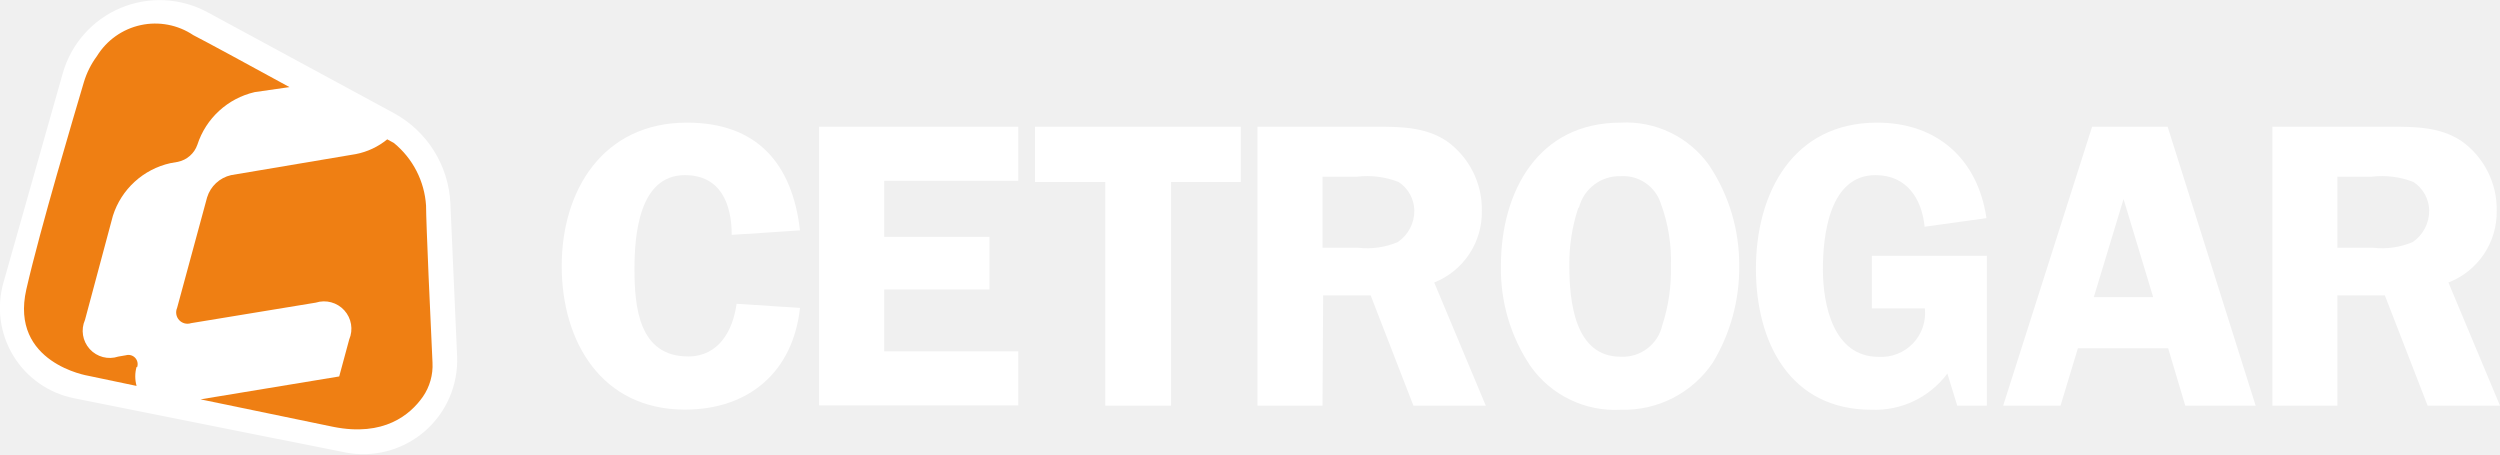
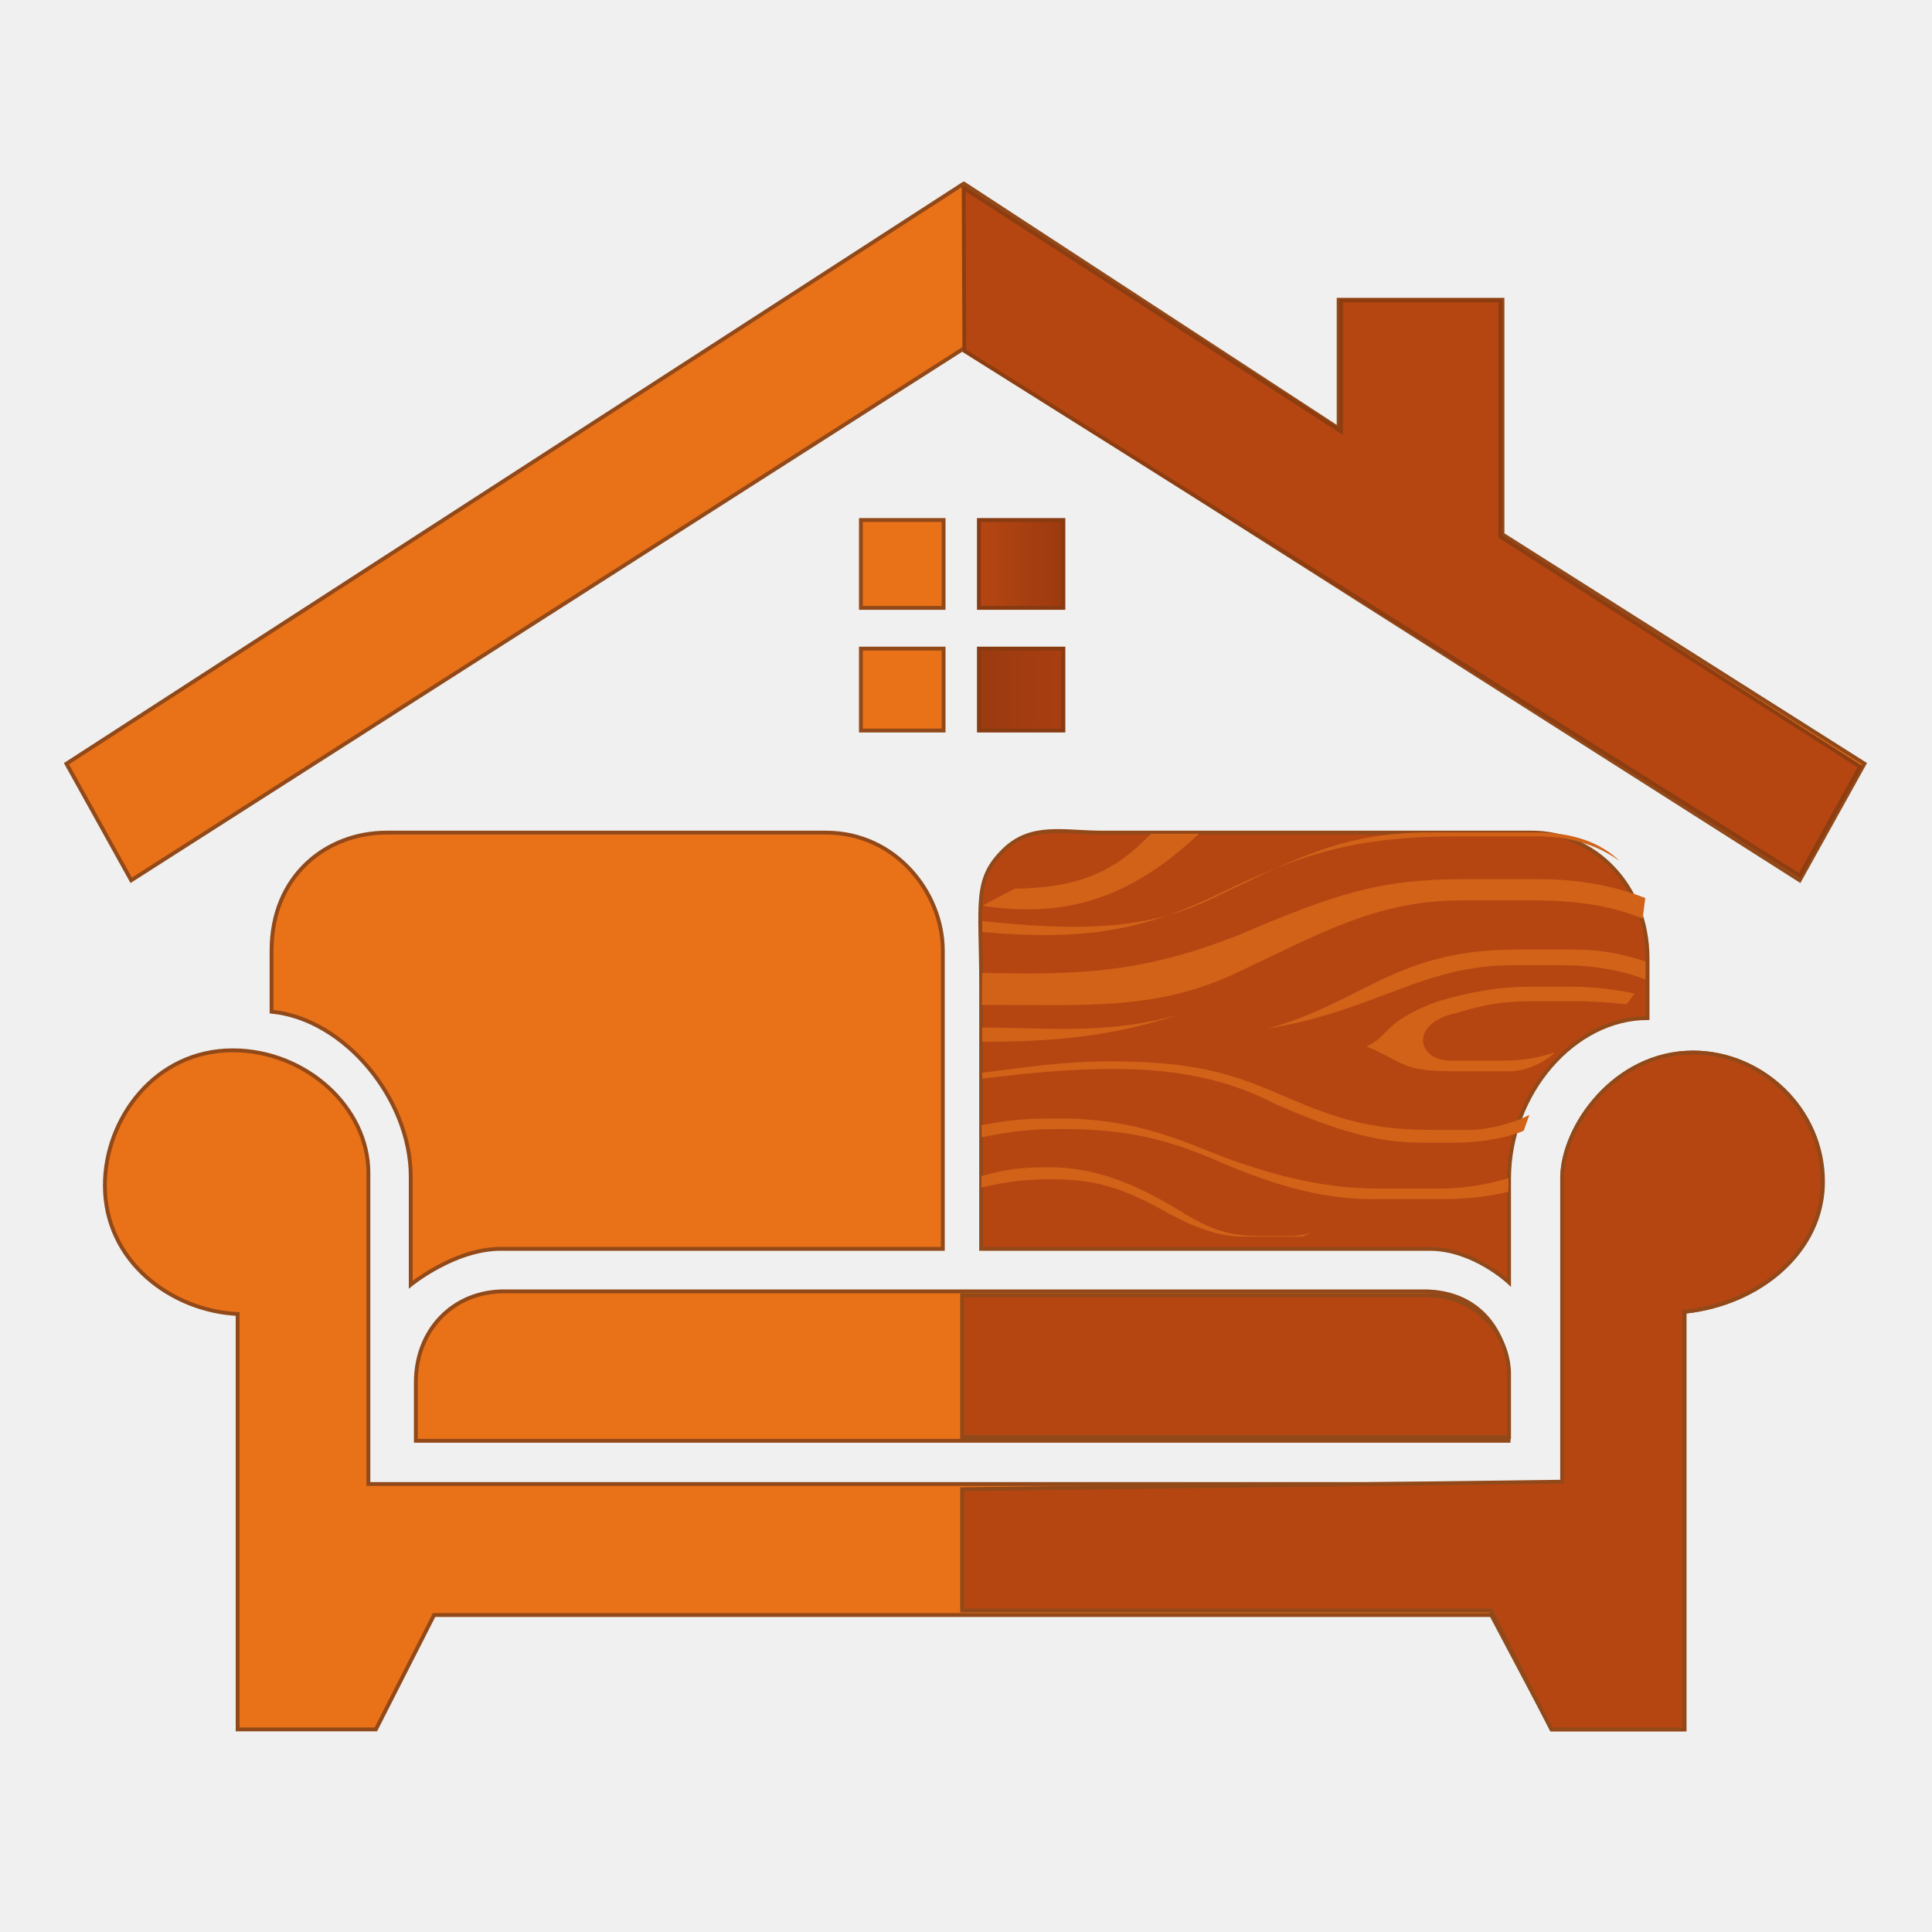
- <svg xmlns="http://www.w3.org/2000/svg" viewBox="0 0 190 34.52">
-   <path d="m26.21 34.38-20.56-4.11a7 7 0 0 1 -5.38-8.82l4.5-15.88a7.65 7.65 0 0 1 11-4.64l14.15 7.66a8.24 8.24 0 0 1 4.31 6.88l.51 11.6a7.14 7.14 0 0 1 -8.53 7.31z" fill="#fff" />
-   <path d="m10.42 27.91a.7.7 0 0 0 -.85-.91l-.58.1a2.06 2.06 0 0 1 -2.53-2.79l2.12-7.91a5.94 5.94 0 0 1 4.37-4l.57-.1a2 2 0 0 0 1.48-1.3 6 6 0 0 1 4.36-4l2.64-.38c-3.23-1.77-6.43-3.5-7.31-3.95a5.2 5.2 0 0 0 -7.32 1.59 6.45 6.45 0 0 0 -1 2c-.72 2.45-3.29 11.02-4.37 15.74-1.27 5.6 4.71 6.56 4.71 6.56l3.67.77a2.67 2.67 0 0 1 0-1.45" fill="#ef7f13" fill-rule="evenodd" />
-   <path d="m32.38 15.62a6.7 6.7 0 0 0 -2.44-4.75l-.51-.28a5.37 5.37 0 0 1 -2.38 1.12l-9.49 1.6a2.48 2.48 0 0 0 -1.82 1.69l-2.28 8.4a.86.86 0 0 0 1.06 1.16l9.48-1.56a2.08 2.08 0 0 1 2.54 2.8l-.76 2.81-10.54 1.74 10.09 2.09c3.85.77 5.85-.92 6.81-2.29a4.17 4.17 0 0 0 .73-2.59c-.14-2.87-.49-10.69-.49-11.94" fill="#ef7f13" fill-rule="evenodd" />
-   <g fill="#fff">
-     <path d="m55.61 17.85c0-2.35-.84-4.54-3.56-4.54-3.49 0-3.83 4.57-3.83 7.14 0 2.9.34 6.64 4.08 6.64 2.32 0 3.4-1.95 3.68-4l4.82.31c-.53 4.85-3.87 7.73-8.75 7.73-6.3 0-9.36-5.13-9.36-10.91s3.15-10.9 9.52-10.9c5.31 0 8 3.09 8.59 8.19z" />
-     <path d="m67.2 13.74v4.26h8v4h-8v4.7h10.19v4.11h-15.14v-21.18h15.14v4.11z" />
-     <path d="m94.3 13.83h-5.3v17h-5v-17h-5.34v-4.2h15.64z" />
-     <path d="m100.51 30.83h-4.94v-21.2h8.93c1.88 0 3.8 0 5.43 1.08a6.36 6.36 0 0 1 2.69 5.29 5.74 5.74 0 0 1 -3.62 5.47l3.92 9.36h-5.5l-3.25-8.38h-3.61zm0-12h2.72a6 6 0 0 0 3-.43 2.87 2.87 0 0 0 1.26-2.4 2.65 2.65 0 0 0 -1.2-2.17 6.61 6.61 0 0 0 -3.18-.4h-2.6z" />
-     <path d="m116.3 27.8a13.21 13.21 0 0 1 -2.23-7.6c0-5.63 2.82-10.88 9.09-10.88a7.74 7.74 0 0 1 6.74 3.25 13.59 13.59 0 0 1 2.28 7.63 13.92 13.92 0 0 1 -2 7.35 8.14 8.14 0 0 1 -7 3.59 7.85 7.85 0 0 1 -6.88-3.34zm3.65-12a13.34 13.34 0 0 0 -.68 4.42c0 2.66.4 6.89 3.89 6.89a3.08 3.08 0 0 0 3.18-2.41 13.37 13.37 0 0 0 .65-4.45 12.52 12.52 0 0 0 -.77-4.79 3 3 0 0 0 -3.06-2.07 3.17 3.17 0 0 0 -3.16 2.39z" />
-     <path d="m142.26 23.44v-4h8.74v11.39h-2.25l-.75-2.44a6.85 6.85 0 0 1 -5.77 2.75c-6.22 0-8.78-5.16-8.78-10.72 0-5.75 2.81-11.1 9.21-11.1 4.57 0 7.66 2.78 8.31 7.26l-4.7.65c-.21-2.13-1.36-3.92-3.73-3.92-3.5 0-4 4.54-4 7.17s.77 6.64 4.23 6.64a3.33 3.33 0 0 0 3.52-3.68z" />
-     <path d="m171.43 30.83h-5.35l-1.3-4.36h-6.86l-1.32 4.36h-4.36l6.76-21.2h5.74zm-7.79-8.25-2.25-7.45-2.26 7.45z" />
-     <path d="m177.64 30.83h-4.94v-21.2h8.93c1.88 0 3.8 0 5.43 1.08a6.36 6.36 0 0 1 2.69 5.29 5.74 5.74 0 0 1 -3.67 5.47l3.92 9.36h-5.5l-3.25-8.38h-3.61zm0-12h2.72a6 6 0 0 0 3-.43 2.87 2.87 0 0 0 1.26-2.4 2.65 2.65 0 0 0 -1.2-2.17 6.61 6.61 0 0 0 -3.18-.4h-2.6z" />
-   </g>
+ <svg xmlns="http://www.w3.org/2000/svg" width="250" height="250" fill="none" viewBox="0 0 250 250">
+   <path d="m124.7 23.76-116.1 75.06 8.38 15.09 107.7-68.8 108.2 68.8 8.38-15.09-46.84-29.67v-30.36h-21.2v16.65l-48.49-31.68z" fill="#E97118" stroke="#924919" stroke-miterlimit="10" stroke-width=".5" />
+   <path d="m124.7 24.34 0.09 21.06 108.1 67.92 7.8-14.11-46.55-29.77v-30.56h-20.62v16.94l-48.78-31.48z" fill="#B54612" stroke="#8E3D10" stroke-miterlimit="10" stroke-width=".5" />
+   <path d="m129.9 110c-3.96 3.88-2.94 6.85-2.94 17.6v34h58.03c5.67 0 10.28 4.35 10.28 4.35v-13.42c0-11.1 8.43-20.79 17.92-20.79v-7.73c0-9.69-7.12-16.27-14.9-16.27h-55.63c-5.06 0-9.18-1.21-12.76 2.26z" fill="#B54612" stroke="#924919" stroke-miterlimit="10" stroke-width=".5" />
+   <path d="m122 123v38.6h-57.2c-5.99 0-11.65 4.64-11.65 4.64v-14c0-9.99-8.52-20.4-18.01-21.33v-7.91c0-9.7 7.12-15.26 14.9-15.26h56.86c8.97 0 15.1 7.76 15.1 15.26z" fill="#E97118" stroke="#924919" stroke-miterlimit="10" stroke-width=".5" />
+   <path d="m219.1 136.2c-10.18 0-16.93 9.69-16.93 16.23v39.6h-154.5v-40.27c0-8.45-8.09-15.85-17.56-15.85-10.08 0-16.54 8.92-16.54 17.47 0 9.92 8.7 16.25 17.18 16.65v53.75h17.89l7.53-14.8h136.8l7.83 14.8h17.19v-54.04c9.77-1.01 17.9-7.88 17.9-16.81 0-9.42-7.93-16.73-16.77-16.73z" fill="#E97118" stroke="#924919" stroke-miterlimit="10" stroke-width=".5" />
+   <path d="m124.5 192.7v15.7h68.42l7.83 15.38h17.19v-54.04c9.77-1.01 17.9-7.88 17.9-16.81 0-9.42-7.93-16.73-16.77-16.73-10.18 0-16.93 9.69-16.93 16.23v39.3l-77.64 0.97z" fill="#B54612" stroke="#924919" stroke-miterlimit="10" stroke-width=".5" />
+   <path d="m122.1 67.29h-10.7v11.37h10.7v-11.37z" fill="#E97118" stroke="#924919" stroke-miterlimit="10" stroke-width=".5" />
+   <path d="m137.6 67.29h-10.93v11.37h10.93v-11.37z" fill="url(#paint0_linear_116_1295)" stroke="#883A10" stroke-miterlimit="10" stroke-width=".5" />
+   <path d="m122.1 83.93h-10.7v10.6h10.7v-10.6z" fill="#E97118" stroke="#924919" stroke-miterlimit="10" stroke-width=".5" />
+   <path d="m137.6 83.93h-10.93v10.6h10.93v-10.6z" fill="url(#paint1_linear_116_1295)" stroke="#883A10" stroke-miterlimit="10" stroke-width=".5" />
+   <path d="m127.1 117.2c10.28 1.57 18.8-0.58 28.04-9.31h-6.19c-4.26 4.38-8.51 7-17.66 7.1l-4.19 2.21z" fill="#D16218" />
+   <path d="m127.1 120.6c12.29 1.11 20.17 0 29.59-4.46 11.7-5.67 18.3-7.92 32.48-7.92h9.67c4.81 0 8.25 1.39 10.76 3.21-2.46-2.37-5.99-3.71-10.8-3.71h-14.18c-11.32 0-18.07 3.99-27.5 8.42-8.32 4.07-16.8 4.46-30.02 3.04v1.42z" fill="#D16218" />
+   <path d="m127.1 125.9c12 0.2 20.17 0.2 33.05-4.85 12.78-5.47 18.55-7.28 29.02-7.28h10.12c5.1 0 9.81 0.92 13.61 2.44l-0.34 2.65c-4.09-1.67-8.56-2.35-14.33-2.35h-9.16c-10.86 0-18.18 4.25-28.88 9.29-10.46 4.95-19.09 4.23-33.14 4.23l0.05-4.13z" fill="#D16218" />
+   <path d="m127.1 134.8c8.89 0 16.62-0.58 25.66-3.58-8.99 2.61-16.1 1.83-25.66 1.73v1.85z" fill="#D16218" />
+   <path d="m164 133.1c12.14-3.26 16.54-10.23 32.2-10.23h7.53c4 0 7.19 0.87 9.2 1.54v2.34c-2.51-0.98-6.1-1.85-10.9-1.85h-6.24c-11.84 0-17.66 5.87-31.79 8.2z" fill="#D16218" />
+   <path d="m176.8 135.4c4.96 2.05 4.38 3.22 11.32 3.22h7.22c2.42 0 4.83-1.37 5.85-2.44-2.27 0.73-4.07 1.07-7.06 1.07h-6.34c-4.56 0-5.34-4.86 0.53-6.13 4.91-1.47 6.87-1.57 11.32-1.57h4.06c2.26 0 4.68 0.19 6.8 0.39l1.02-1.37c-2.17-0.49-5.3-0.88-7.82-0.88h-6.04c-4.46 0-8.51 0.98-11.51 1.86-7.14 2.54-6.46 4.69-9.35 5.85z" fill="#D16218" />
+   <path d="m127.1 138.8c5.06-0.58 9.91-1.46 16.67-1.46 12.67 0 17.23 2.34 23.74 5.07 6.55 2.83 11.2 3.8 17.76 3.8h4.75c2.95 0 6.23-1.07 7.88-1.94l-0.73 2.04c-1.7 0.78-5.08 1.55-9.04 1.55h-4.45c-6.55 0-12.69-2.43-18.57-4.96-5.57-2.93-12.12-4.58-20.86-4.58-5.58 0-10.86 0.48-17.15 1.26v-0.78z" fill="#D16218" />
+   <path d="m127 145.6c4.06-0.78 6.23-0.87 10.19-0.87 9.87 0 16.01 3.02 21.58 5.16 6.5 2.35 12.85 3.91 19.4 3.91h8.43c3.04 0 6.52-0.68 8.59-1.36v1.76c-2.17 0.58-5.25 0.97-8.39 0.97h-9.15c-7.32 0-13.87-2.24-20.42-5.08-6.14-2.63-11.33-4-19.97-4-3.68 0-6.43 0.29-10.21 1.07l-0.05-1.56z" fill="#D16218" />
+   <path d="m127 152.2c2.75-0.87 5.26-1.16 8.74-1.16 6.55 0 11.92 2.63 16.47 5.36 3.49 2.15 5.95 3.52 10.51 3.52h4.45c1.02 0 1.56-0.2 2.43-0.39l-1.02 0.48h-7.83c-3.8 0-7.6-1.85-11.35-4-4-2.05-7.34-3.42-13.37-3.42-3.04 0-5.79 0.3-9.03 1.08v-1.47z" fill="#D16218" />
+   <path d="m65.25 167.1h119c7.83 0 10.96 6.17 10.96 11.22v8.12h-141.4v-7.54c0-6.85 4.86-11.8 11.41-11.8z" fill="#E97118" stroke="#924919" stroke-miterlimit="10" stroke-width=".5" />
+   <path d="m124.5 167.6v18.35h70.77v-8.12c0-5.05-4.15-10.23-10.7-10.23h-60.07z" fill="#B54612" stroke="#924919" stroke-miterlimit="10" stroke-width=".5" />
+   <defs>
+     <linearGradient id="paint0_linear_116_1295" x1="126.6" x2="137.6" y1="72.98" y2="72.98" gradientUnits="userSpaceOnUse">
+       <stop stop-color="#B54612" offset="0" />
+       <stop stop-color="#9B3A10" offset="1" />
+     </linearGradient>
+     <linearGradient id="paint1_linear_116_1295" x1="126.6" x2="137.6" y1="89.23" y2="89.23" gradientUnits="userSpaceOnUse">
+       <stop stop-color="#9B3A10" offset="0" />
+       <stop stop-color="#A83E11" offset="1" />
+     </linearGradient>
+   </defs>
</svg>
